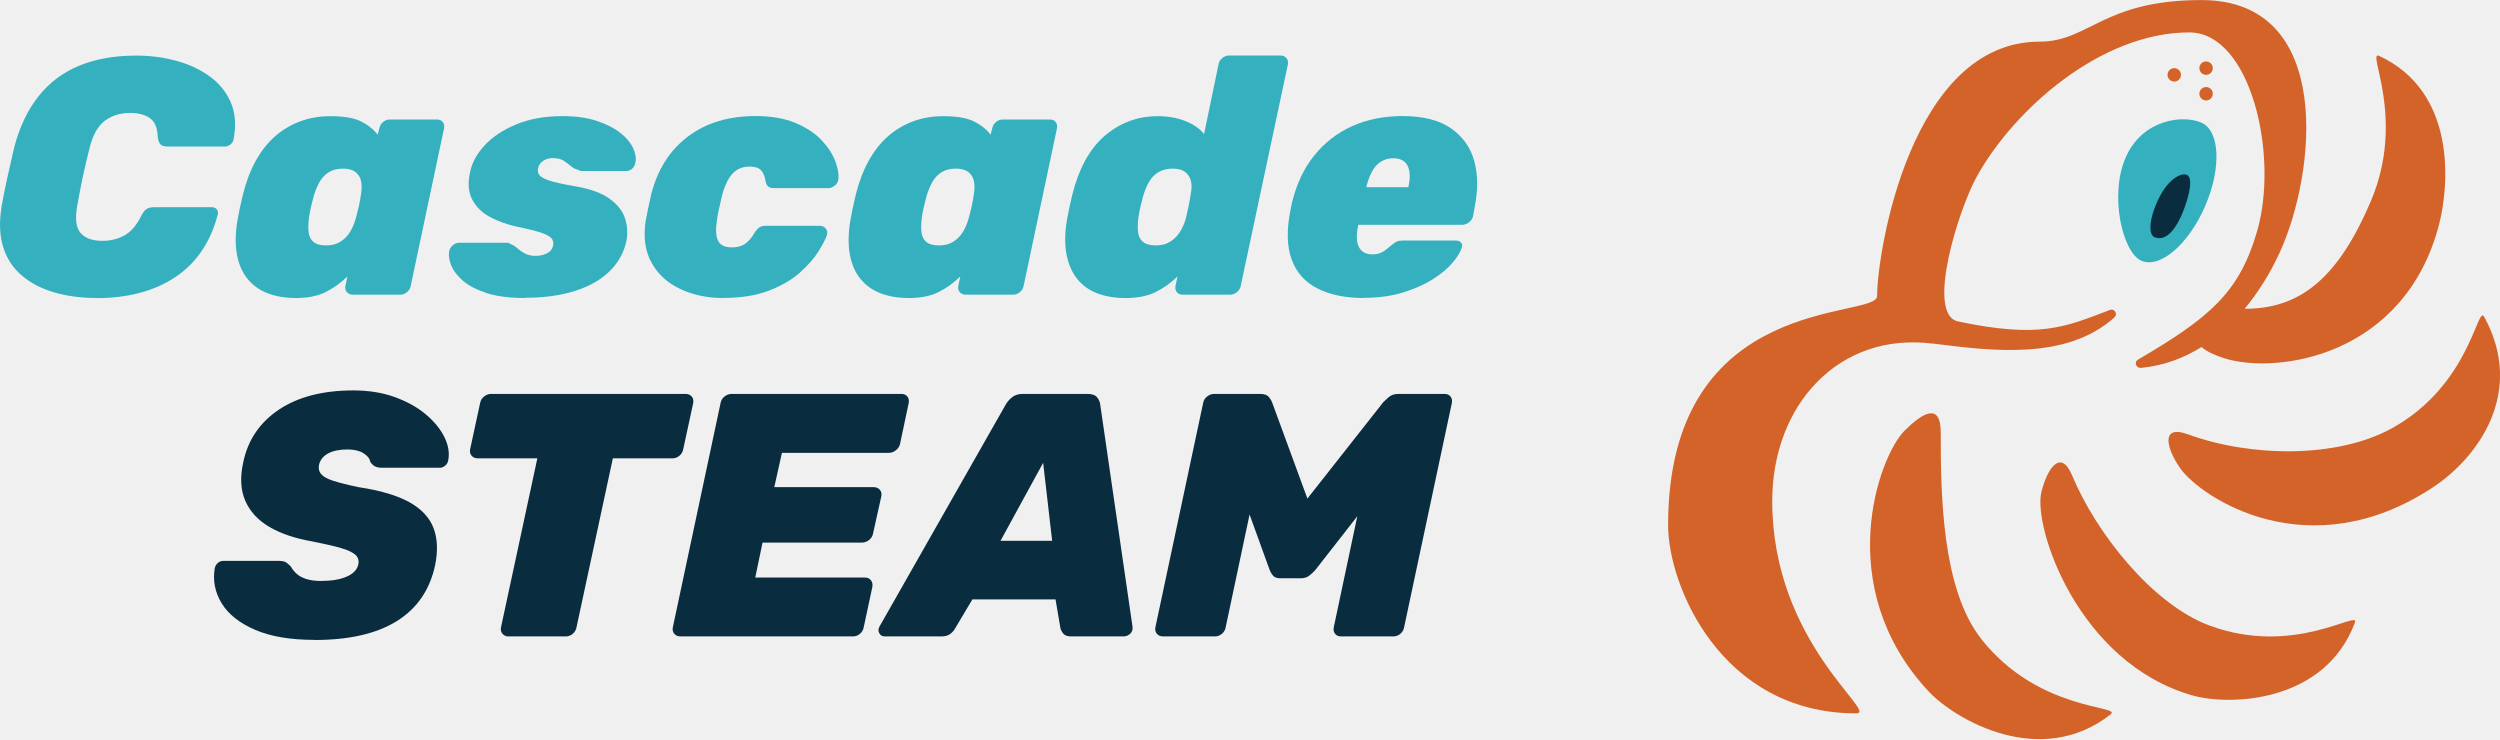
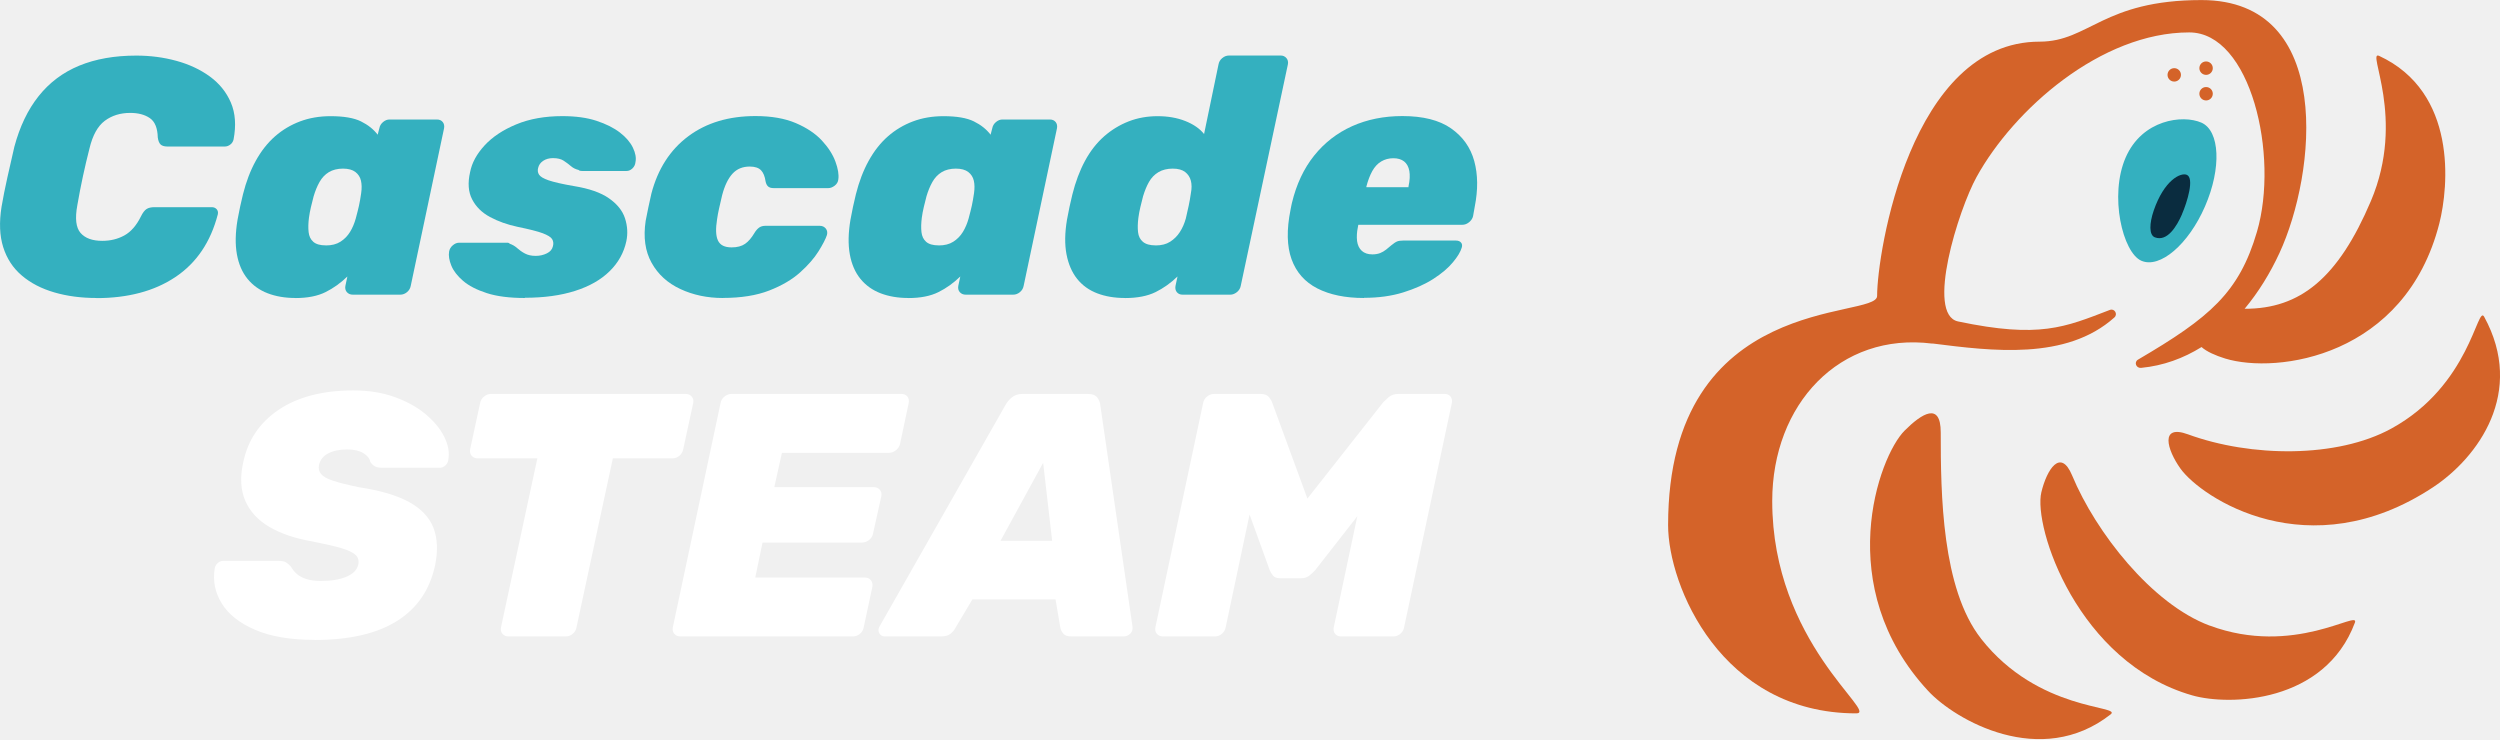
<svg xmlns="http://www.w3.org/2000/svg" id="Layer_1" data-name="Layer 1" viewBox="0 0 435.75 128.83" version="1.1">
  <defs id="defs4">
    <style id="style2">
      .cls-1 {
        fill: #34b0bf;
      }

      .cls-2 {
        fill: #0a2c3f;
      }

      .cls-3 {
        fill: #d46329;
      }
    </style>
  </defs>
  <g id="g26">
    <g id="g14">
      <path class="cls-3" d="M336.83,59.87c10.36,1.31,23.31,2.98,31.71-4.54.64-.58.02-1.62-.79-1.31-7.87,3.02-12.22,5-26.45,2.01-5.69-1.19.07-19.48,3.22-25.19,6.49-11.77,21.68-25.19,37.07-25.19,10.72,0,15.69,21.46,11.8,34.74-3.11,10.62-8.22,14.96-20.73,22.29-.75.44-.34,1.52.53,1.44,3.87-.37,7.39-1.67,10.54-3.63.86.78,2.42,1.48,4.11,2,9.07,2.78,31.4-.32,37.33-23.53,1.66-6.5,3.12-22.92-10.49-29.22-2.28-1.06,4.71,10.83-1.43,25.29-5.69,13.4-12.29,18.82-22.01,18.79,2.41-2.89,4.45-6.21,6.07-9.72,6.38-13.77,9.68-44.09-13.59-44.09-17.17,0-19.6,7.25-28.22,7.25-22.5,0-28.32,36.84-28.32,44.33,0,4.18-36.43-.83-36.43,39.95,0,10.54,9.25,32.8,32.8,32.8,3.95,0-14.65-12.32-14.65-37,0-16.9,11.75-29.49,27.9-27.45Z" id="path6" />
      <path class="cls-3" d="M345.3,111.32c-6.86-8.73-7.03-25.26-7.03-35.95,0-5.4-3.32-3.29-6.3-.31-4.54,4.54-12.71,27.26,4.12,45.38,4.71,5.07,19.62,13.63,31.8,4.07,2.04-1.6-12.57-.42-22.59-13.18Z" id="path8" />
      <path class="cls-3" d="M385.13,109.04c-10.08-3.76-19.85-16.28-23.96-26.17-2.01-4.83-4.41-1.04-5.36,2.92-1.46,6.05,6.34,29.72,26.32,35.42,6.45,1.84,23.09,1.36,28.33-12.69.88-2.36-10.61,6-25.33.51Z" id="path10" />
      <path class="cls-3" d="M432.99,55.21c-1.21-2.21-2.4,11.94-16.18,19.49-9.43,5.17-24.45,5.03-35.46,1-4.91-1.8-3.67,2.65-1.3,5.97,3.62,5.06,22.35,17.57,44.01,3.27,7.89-5.21,16.13-16.58,8.93-29.73Z" id="path12" />
    </g>
    <path class="cls-1" d="M384.34,35.96c2.89-6.65,2.6-13.18-.65-14.59-3.24-1.41-10.3-.56-13.19,6.09-2.89,6.65-.51,16.58,2.74,17.99,3.24,1.41,8.21-2.84,11.1-9.49Z" id="path16" />
    <path class="cls-2" d="M380.32,37.33c.92-2.13,2.21-6.34.81-6.87-1.06-.4-3.91.92-5.74,6.25-.75,2.19-.85,4.26.21,4.66,2.15.81,3.81-1.92,4.73-4.04Z" id="path18" />
    <circle class="cls-3" cx="378.97" cy="13.05" r="1.17" id="circle20" />
    <circle class="cls-3" cx="384.52" cy="16.34" r="1.17" id="circle22" />
    <circle class="cls-3" cx="384.52" cy="11.88" r="1.17" id="circle24" />
  </g>
  <g id="g42">
    <path class="cls-1" d="M16.82,51.94c-2.66,0-5.11-.32-7.34-.97-2.23-.65-4.12-1.62-5.66-2.93-1.55-1.31-2.63-2.96-3.26-4.96-.63-2-.72-4.34-.29-7.04.27-1.6.62-3.33,1.03-5.17.41-1.84.81-3.6,1.2-5.28.94-3.52,2.35-6.47,4.23-8.83,1.88-2.37,4.24-4.14,7.07-5.31,2.84-1.17,6.15-1.76,9.95-1.76,2.43,0,4.75.3,6.98.91,2.23.61,4.18,1.52,5.84,2.73,1.66,1.21,2.89,2.73,3.67,4.55.78,1.82.94,3.96.47,6.43-.08.35-.26.65-.56.88-.29.23-.62.35-.97.35h-9.98c-.55,0-.95-.12-1.2-.35-.25-.23-.42-.65-.5-1.23-.04-1.64-.5-2.77-1.38-3.37-.88-.61-2.02-.91-3.43-.91-1.72,0-3.2.46-4.43,1.38-1.23.92-2.12,2.53-2.67,4.84-.82,3.21-1.53,6.5-2.11,9.86-.43,2.31-.24,3.92.56,4.84.8.92,2.06,1.38,3.79,1.38,1.41,0,2.69-.31,3.84-.94,1.15-.63,2.12-1.74,2.91-3.35.31-.63.64-1.05.97-1.26.33-.21.79-.32,1.38-.32h9.98c.35,0,.64.12.85.35.21.23.28.53.21.88-.63,2.43-1.56,4.55-2.79,6.37s-2.77,3.35-4.61,4.58c-1.84,1.23-3.91,2.15-6.22,2.76-2.31.61-4.81.91-7.51.91Z" id="path28" />
    <path class="cls-1" d="M51.5,51.94c-1.8,0-3.41-.27-4.84-.82-1.43-.55-2.6-1.39-3.52-2.52-.92-1.13-1.54-2.56-1.85-4.28-.31-1.72-.27-3.74.12-6.05.16-.86.3-1.6.44-2.23.14-.63.3-1.35.5-2.17.55-2.19,1.29-4.14,2.23-5.84.94-1.7,2.05-3.12,3.35-4.26,1.29-1.13,2.75-2,4.37-2.61,1.62-.61,3.39-.91,5.31-.91,2.31,0,4.08.3,5.31.91,1.23.61,2.2,1.38,2.91,2.32l.29-1.12c.08-.43.29-.79.65-1.09s.72-.44,1.12-.44h8.28c.43,0,.76.15,1,.44.23.29.31.66.23,1.09l-5.81,27.47c-.08.43-.29.79-.65,1.09-.35.29-.74.44-1.17.44h-8.28c-.43,0-.77-.15-1.03-.44-.25-.29-.34-.65-.26-1.09l.35-1.64c-1.17,1.14-2.45,2.05-3.82,2.73-1.37.68-3.11,1.03-5.22,1.03ZM56.79,42.78c1.02,0,1.87-.21,2.55-.65.68-.43,1.24-1,1.67-1.7.43-.7.76-1.49,1-2.35.23-.86.42-1.6.56-2.23.14-.63.26-1.35.38-2.17.12-.82.11-1.55-.03-2.17-.14-.63-.46-1.13-.97-1.53-.51-.39-1.23-.59-2.17-.59s-1.8.21-2.47.62c-.67.41-1.2.98-1.61,1.7-.41.72-.75,1.56-1.03,2.49-.16.59-.31,1.21-.47,1.88-.16.67-.27,1.29-.35,1.88-.12.94-.14,1.77-.06,2.49.08.72.35,1.29.82,1.7.47.41,1.19.62,2.17.62Z" id="path30" />
    <path class="cls-1" d="M91.48,51.94c-2.66,0-4.87-.28-6.63-.85-1.76-.57-3.14-1.28-4.14-2.14-1-.86-1.68-1.75-2.05-2.67-.37-.92-.5-1.73-.38-2.44.08-.43.29-.79.65-1.09s.7-.44,1.06-.44h8.45c.08,0,.15,0,.21.03.06.02.13.07.21.15.47.16.9.41,1.29.76.39.35.84.67,1.35.94.51.27,1.13.41,1.88.41.7,0,1.35-.15,1.94-.44.59-.29.94-.71,1.06-1.26.12-.47.07-.88-.15-1.23-.22-.35-.77-.69-1.67-1.03-.9-.33-2.33-.69-4.29-1.09-1.84-.39-3.46-.97-4.87-1.73-1.41-.76-2.45-1.79-3.11-3.08-.67-1.29-.78-2.88-.35-4.75.31-1.6,1.15-3.15,2.52-4.64,1.37-1.49,3.21-2.71,5.52-3.67,2.31-.96,4.99-1.44,8.04-1.44,2.31,0,4.29.27,5.96.82,1.66.55,3.02,1.23,4.08,2.05,1.06.82,1.81,1.7,2.26,2.64.45.94.6,1.78.44,2.52-.04.43-.22.79-.53,1.09-.31.29-.65.44-1,.44h-7.75c-.12,0-.23,0-.35-.03-.12-.02-.22-.07-.29-.15-.51-.12-.96-.34-1.35-.68-.39-.33-.81-.65-1.26-.94-.45-.29-1.07-.44-1.85-.44-.67,0-1.23.16-1.7.47-.47.31-.76.72-.88,1.23-.12.43-.07.82.15,1.17.21.35.77.69,1.67,1,.9.31,2.37.65,4.4,1,2.66.43,4.71,1.14,6.13,2.14,1.43,1,2.36,2.16,2.79,3.49.43,1.33.51,2.66.23,3.99-.43,2-1.4,3.74-2.91,5.22-1.51,1.49-3.51,2.63-6.02,3.43-2.5.8-5.42,1.2-8.75,1.2Z" id="path32" />
    <path class="cls-1" d="M125.99,51.94c-2.7,0-5.17-.52-7.4-1.56-2.23-1.04-3.9-2.56-5.02-4.58-1.12-2.01-1.46-4.45-1.03-7.31.12-.63.27-1.41.47-2.35.2-.94.37-1.74.53-2.41,1.13-4.3,3.28-7.63,6.43-9.98,3.15-2.35,7.05-3.52,11.71-3.52,2.78,0,5.13.41,7.04,1.23,1.92.82,3.43,1.84,4.55,3.05,1.12,1.21,1.9,2.44,2.35,3.67.45,1.23.62,2.26.5,3.08-.04.43-.24.79-.62,1.09-.37.29-.75.44-1.14.44h-9.51c-.43,0-.75-.1-.97-.29-.22-.2-.36-.49-.44-.88-.12-.86-.38-1.51-.79-1.94-.41-.43-1.07-.65-1.97-.65-1.25,0-2.26.42-3.02,1.26-.76.84-1.36,2.08-1.79,3.73-.2.82-.37,1.59-.53,2.29-.16.7-.27,1.33-.35,1.88-.27,1.68-.23,2.93.15,3.73.37.8,1.16,1.2,2.38,1.2.98,0,1.76-.21,2.35-.62s1.13-1.05,1.64-1.91c.23-.39.5-.69.79-.91.29-.21.65-.32,1.09-.32h9.51c.43,0,.77.16,1.03.47.25.31.32.68.21,1.12-.23.7-.72,1.65-1.47,2.85-.74,1.19-1.81,2.42-3.2,3.67-1.39,1.25-3.19,2.31-5.4,3.17-2.21.86-4.9,1.29-8.07,1.29Z" id="path34" />
    <path class="cls-1" d="M158.33,51.94c-1.8,0-3.41-.27-4.84-.82-1.43-.55-2.6-1.39-3.52-2.52-.92-1.13-1.54-2.56-1.85-4.28-.31-1.72-.27-3.74.12-6.05.16-.86.3-1.6.44-2.23.14-.63.3-1.35.5-2.17.55-2.19,1.29-4.14,2.23-5.84.94-1.7,2.05-3.12,3.35-4.26,1.29-1.13,2.75-2,4.37-2.61,1.62-.61,3.39-.91,5.31-.91,2.31,0,4.08.3,5.31.91,1.23.61,2.2,1.38,2.91,2.32l.29-1.12c.08-.43.29-.79.65-1.09s.72-.44,1.12-.44h8.28c.43,0,.76.15,1,.44.23.29.31.66.23,1.09l-5.81,27.47c-.08.43-.29.79-.65,1.09-.35.29-.74.44-1.17.44h-8.28c-.43,0-.77-.15-1.03-.44-.25-.29-.34-.65-.26-1.09l.35-1.64c-1.17,1.14-2.45,2.05-3.82,2.73-1.37.68-3.11,1.03-5.22,1.03ZM163.61,42.78c1.02,0,1.87-.21,2.55-.65.68-.43,1.24-1,1.67-1.7.43-.7.76-1.49,1-2.35.23-.86.42-1.6.56-2.23.14-.63.26-1.35.38-2.17.12-.82.11-1.55-.03-2.17-.14-.63-.46-1.13-.97-1.53-.51-.39-1.23-.59-2.17-.59s-1.8.21-2.47.62c-.67.41-1.2.98-1.61,1.7-.41.72-.75,1.56-1.03,2.49-.16.59-.31,1.21-.47,1.88-.16.67-.27,1.29-.35,1.88-.12.94-.14,1.77-.06,2.49.08.72.35,1.29.82,1.7.47.41,1.19.62,2.17.62Z" id="path36" />
    <path class="cls-1" d="M196.07,51.94c-1.8,0-3.41-.27-4.84-.82-1.43-.55-2.59-1.39-3.49-2.52-.9-1.13-1.52-2.56-1.85-4.28-.33-1.72-.3-3.74.09-6.05.16-.86.3-1.6.44-2.23.14-.63.3-1.35.5-2.17.55-2.19,1.28-4.14,2.2-5.84.92-1.7,2.03-3.12,3.32-4.26,1.29-1.13,2.72-2,4.28-2.61,1.56-.61,3.25-.91,5.05-.91s3.41.28,4.84.85c1.43.57,2.51,1.32,3.26,2.26l2.52-12.15c.08-.43.29-.79.65-1.09.35-.29.74-.44,1.17-.44h9.04c.39,0,.71.15.97.44.25.29.34.66.26,1.09l-8.22,38.62c-.08.43-.3.79-.67,1.09-.37.29-.75.44-1.14.44h-8.33c-.43,0-.76-.15-1-.44-.23-.29-.31-.65-.23-1.09l.35-1.64c-1.17,1.14-2.46,2.05-3.84,2.73-1.39.68-3.16,1.03-5.31,1.03ZM201.41,42.78c1.02,0,1.87-.21,2.55-.65.68-.43,1.25-1,1.7-1.7.45-.7.79-1.49,1.03-2.35.2-.86.36-1.6.5-2.23.14-.63.26-1.35.38-2.17.16-.82.16-1.55,0-2.17-.16-.63-.49-1.13-1-1.53-.51-.39-1.23-.59-2.17-.59s-1.81.21-2.49.62c-.68.41-1.23.98-1.64,1.7-.41.72-.75,1.56-1.03,2.49-.16.59-.31,1.21-.47,1.88-.16.67-.27,1.29-.35,1.88-.12.94-.14,1.77-.06,2.49.08.72.36,1.29.85,1.7.49.41,1.22.62,2.2.62Z" id="path38" />
    <path class="cls-1" d="M237.74,51.94c-3.25,0-5.96-.56-8.13-1.67s-3.67-2.81-4.49-5.08c-.82-2.27-.88-5.15-.18-8.63.04-.16.08-.36.12-.62.04-.25.08-.44.12-.56.78-3.25,2.07-6,3.87-8.25,1.8-2.25,4.01-3.96,6.63-5.14,2.62-1.17,5.54-1.76,8.75-1.76,3.6,0,6.43.71,8.48,2.14,2.05,1.43,3.4,3.33,4.05,5.69.65,2.37.67,5.02.09,7.95l-.29,1.64c-.08.39-.3.74-.67,1.06-.37.31-.77.47-1.2.47h-18.14c-.04.16-.06.27-.06.35-.2.94-.24,1.77-.15,2.49.1.72.37,1.29.82,1.7.45.41,1.07.62,1.85.62.51,0,.96-.08,1.35-.23.39-.16.74-.36,1.06-.62.31-.25.61-.5.88-.73.43-.35.77-.58,1.03-.68.25-.1.6-.15,1.03-.15h9.22c.39,0,.68.12.88.35.2.23.23.53.12.88-.2.7-.7,1.56-1.53,2.55-.82,1-1.97,1.97-3.43,2.91-1.47.94-3.22,1.72-5.25,2.35-2.03.63-4.3.94-6.81.94ZM238.16,32.63h7.34v-.12c.23-1.06.28-1.96.15-2.7-.14-.74-.44-1.3-.91-1.67-.47-.37-1.1-.56-1.88-.56s-1.49.19-2.11.56c-.63.37-1.14.93-1.56,1.67-.41.74-.75,1.64-1.03,2.7v.12Z" id="path40" />
  </g>
-   <g id="g54">
-     <path class="cls-2" d="M54.83,111.53c-4.19,0-7.64-.58-10.36-1.75-2.72-1.17-4.66-2.71-5.83-4.62-1.17-1.91-1.57-3.96-1.21-6.13.08-.36.26-.66.54-.91.28-.24.6-.36.97-.36h9.6c.6,0,1.05.09,1.33.27.28.18.56.43.85.75.24.44.57.86,1,1.24.42.38.99.69,1.69.91.7.22,1.54.33,2.51.33,1.85,0,3.35-.25,4.5-.75,1.15-.5,1.82-1.2,2.02-2.08.16-.68,0-1.25-.45-1.69-.46-.44-1.31-.85-2.54-1.21-1.23-.36-2.89-.74-4.98-1.15-3.02-.52-5.53-1.37-7.52-2.54-1.99-1.17-3.39-2.69-4.2-4.56-.81-1.87-.93-4.1-.36-6.67.8-3.9,2.88-6.97,6.22-9.21,3.34-2.23,7.67-3.35,12.98-3.35,2.66,0,5.05.38,7.19,1.15,2.13.77,3.93,1.76,5.4,2.99,1.47,1.23,2.56,2.55,3.26,3.96.7,1.41.94,2.76.69,4.05-.04.36-.21.67-.51.94-.3.26-.61.39-.94.39h-10.08c-.52,0-.94-.08-1.24-.24-.3-.16-.57-.42-.82-.78-.08-.56-.47-1.07-1.18-1.51-.7-.44-1.64-.66-2.81-.66-1.37,0-2.49.23-3.35.69-.87.46-1.4,1.14-1.6,2.02-.12.6,0,1.13.36,1.57.36.44,1.07.84,2.11,1.18,1.05.34,2.54.72,4.47,1.12,3.74.56,6.67,1.43,8.79,2.6,2.11,1.17,3.52,2.67,4.23,4.5.7,1.83.79,4.02.27,6.55-.93,4.27-3.15,7.5-6.67,9.69-3.52,2.19-8.3,3.29-14.34,3.29Z" id="path44" />
-     <path class="cls-2" d="M88.59,110.93c-.4,0-.73-.15-1-.45-.26-.3-.35-.67-.27-1.12l6.34-29.47h-10.39c-.44,0-.8-.15-1.06-.45-.26-.3-.35-.67-.27-1.12l1.75-8.09c.08-.44.31-.82.69-1.12.38-.3.77-.45,1.18-.45h33.94c.44,0,.79.15,1.06.45.26.3.35.67.27,1.12l-1.75,8.09c-.08.44-.3.82-.66,1.12-.36.3-.77.45-1.21.45h-10.39l-6.34,29.47c-.08.44-.3.82-.66,1.12-.36.3-.77.45-1.21.45h-10.02Z" id="path46" />
-     <path class="cls-2" d="M118.6,110.93c-.44,0-.8-.15-1.06-.45-.26-.3-.35-.67-.27-1.12l8.33-39.13c.08-.44.31-.82.69-1.12.38-.3.79-.45,1.24-.45h29.59c.44,0,.78.15,1.03.45.24.3.32.67.24,1.12l-1.51,7.13c-.08.4-.31.77-.69,1.09-.38.32-.8.48-1.24.48h-18.66l-1.33,5.98h17.33c.44,0,.79.15,1.06.45.26.3.35.67.27,1.12l-1.45,6.52c-.08.44-.31.82-.69,1.12-.38.3-.8.45-1.24.45h-17.33l-1.27,6.1h19.14c.44,0,.79.16,1.03.48.24.32.32.7.24,1.15l-1.51,7.06c-.08.44-.3.82-.66,1.12-.36.3-.77.45-1.21.45h-30.07Z" id="path48" />
-     <path class="cls-2" d="M154.22,110.93c-.44,0-.76-.19-.97-.57-.2-.38-.18-.77.06-1.18l21.98-38.65c.24-.44.6-.87,1.09-1.27.48-.4,1.11-.6,1.87-.6h11.35c.76,0,1.31.2,1.63.6.32.4.5.83.54,1.27l5.62,38.65c.08.52-.05.95-.39,1.27-.34.32-.73.48-1.18.48h-9.06c-.68,0-1.16-.16-1.42-.48-.26-.32-.43-.64-.51-.97l-.85-5.01h-14.49l-3.02,5.07c-.16.32-.43.63-.82.94-.38.3-.92.45-1.6.45h-9.84ZM174.39,94.26h9l-1.57-13.59-7.43,13.59Z" id="path50" />
-     <path class="cls-2" d="M202.71,110.93c-.44,0-.8-.15-1.06-.45-.26-.3-.35-.67-.27-1.12l8.33-39.13c.08-.44.31-.82.69-1.12.38-.3.79-.45,1.24-.45h8.03c.72,0,1.24.2,1.54.6.3.4.47.69.51.85l6.16,16.79,13.22-16.79c.16-.16.46-.44.91-.85.44-.4,1.03-.6,1.75-.6h8.03c.44,0,.79.15,1.03.45.24.3.32.67.24,1.12l-8.33,39.13c-.08.44-.3.82-.66,1.12-.36.3-.77.45-1.21.45h-9.12c-.44,0-.78-.15-1.03-.45-.24-.3-.32-.67-.24-1.12l4.11-19.38-7.31,9.36c-.28.32-.62.64-1.03.97-.4.32-.89.48-1.45.48h-3.68c-.56,0-.98-.16-1.24-.48-.26-.32-.45-.64-.57-.97l-3.5-9.66-4.17,19.68c-.08.44-.3.82-.66,1.12-.36.3-.77.45-1.21.45h-9.06Z" id="path52" />
+   <g id="g54" style="fill:#ffffff;fill-opacity:1">
+     <path class="cls-2" d="M54.83,111.53c-4.19,0-7.64-.58-10.36-1.75-2.72-1.17-4.66-2.71-5.83-4.62-1.17-1.91-1.57-3.96-1.21-6.13.08-.36.26-.66.54-.91.28-.24.6-.36.97-.36h9.6c.6,0,1.05.09,1.33.27.28.18.56.43.85.75.24.44.57.86,1,1.24.42.38.99.69,1.69.91.7.22,1.54.33,2.51.33,1.85,0,3.35-.25,4.5-.75,1.15-.5,1.82-1.2,2.02-2.08.16-.68,0-1.25-.45-1.69-.46-.44-1.31-.85-2.54-1.21-1.23-.36-2.89-.74-4.98-1.15-3.02-.52-5.53-1.37-7.52-2.54-1.99-1.17-3.39-2.69-4.2-4.56-.81-1.87-.93-4.1-.36-6.67.8-3.9,2.88-6.97,6.22-9.21,3.34-2.23,7.67-3.35,12.98-3.35,2.66,0,5.05.38,7.19,1.15,2.13.77,3.93,1.76,5.4,2.99,1.47,1.23,2.56,2.55,3.26,3.96.7,1.41.94,2.76.69,4.05-.04.36-.21.67-.51.94-.3.26-.61.39-.94.39h-10.08c-.52,0-.94-.08-1.24-.24-.3-.16-.57-.42-.82-.78-.08-.56-.47-1.07-1.18-1.51-.7-.44-1.64-.66-2.81-.66-1.37,0-2.49.23-3.35.69-.87.46-1.4,1.14-1.6,2.02-.12.6,0,1.13.36,1.57.36.44,1.07.84,2.11,1.18,1.05.34,2.54.72,4.47,1.12,3.74.56,6.67,1.43,8.79,2.6,2.11,1.17,3.52,2.67,4.23,4.5.7,1.83.79,4.02.27,6.55-.93,4.27-3.15,7.5-6.67,9.69-3.52,2.19-8.3,3.29-14.34,3.29Z" id="path44" style="fill:#ffffff;fill-opacity:1" />
+     <path class="cls-2" d="M88.59,110.93c-.4,0-.73-.15-1-.45-.26-.3-.35-.67-.27-1.12l6.34-29.47h-10.39c-.44,0-.8-.15-1.06-.45-.26-.3-.35-.67-.27-1.12l1.75-8.09c.08-.44.31-.82.69-1.12.38-.3.77-.45,1.18-.45h33.94c.44,0,.79.15,1.06.45.26.3.35.67.27,1.12l-1.75,8.09c-.08.44-.3.82-.66,1.12-.36.3-.77.45-1.21.45h-10.39l-6.34,29.47c-.08.44-.3.82-.66,1.12-.36.3-.77.45-1.21.45h-10.02Z" id="path46" style="fill:#ffffff;fill-opacity:1" />
+     <path class="cls-2" d="M118.6,110.93c-.44,0-.8-.15-1.06-.45-.26-.3-.35-.67-.27-1.12l8.33-39.13c.08-.44.31-.82.69-1.12.38-.3.79-.45,1.24-.45h29.59c.44,0,.78.15,1.03.45.24.3.32.67.24,1.12l-1.51,7.13c-.08.4-.31.77-.69,1.09-.38.32-.8.48-1.24.48h-18.66l-1.33,5.98h17.33c.44,0,.79.15,1.06.45.26.3.35.67.27,1.12l-1.45,6.52c-.08.44-.31.82-.69,1.12-.38.3-.8.45-1.24.45h-17.33l-1.27,6.1h19.14c.44,0,.79.16,1.03.48.24.32.32.7.24,1.15l-1.51,7.06c-.08.44-.3.82-.66,1.12-.36.3-.77.45-1.21.45h-30.07Z" id="path48" style="fill:#ffffff;fill-opacity:1" />
+     <path class="cls-2" d="M154.22,110.93c-.44,0-.76-.19-.97-.57-.2-.38-.18-.77.06-1.18l21.98-38.65c.24-.44.6-.87,1.09-1.27.48-.4,1.11-.6,1.87-.6h11.35c.76,0,1.31.2,1.63.6.32.4.5.83.54,1.27l5.62,38.65c.08.52-.05.95-.39,1.27-.34.32-.73.48-1.18.48h-9.06c-.68,0-1.16-.16-1.42-.48-.26-.32-.43-.64-.51-.97l-.85-5.01h-14.49l-3.02,5.07c-.16.32-.43.63-.82.94-.38.3-.92.45-1.6.45h-9.84ZM174.39,94.26h9l-1.57-13.59-7.43,13.59Z" id="path50" style="fill:#ffffff;fill-opacity:1" />
+     <path class="cls-2" d="M202.71,110.93c-.44,0-.8-.15-1.06-.45-.26-.3-.35-.67-.27-1.12l8.33-39.13c.08-.44.31-.82.69-1.12.38-.3.79-.45,1.24-.45h8.03c.72,0,1.24.2,1.54.6.3.4.47.69.51.85l6.16,16.79,13.22-16.79c.16-.16.46-.44.91-.85.44-.4,1.03-.6,1.75-.6h8.03c.44,0,.79.15,1.03.45.24.3.32.67.24,1.12l-8.33,39.13c-.08.44-.3.82-.66,1.12-.36.3-.77.45-1.21.45h-9.12c-.44,0-.78-.15-1.03-.45-.24-.3-.32-.67-.24-1.12l4.11-19.38-7.31,9.36c-.28.32-.62.64-1.03.97-.4.32-.89.48-1.45.48h-3.68c-.56,0-.98-.16-1.24-.48-.26-.32-.45-.64-.57-.97l-3.5-9.66-4.17,19.68c-.08.44-.3.82-.66,1.12-.36.3-.77.45-1.21.45h-9.06Z" id="path52" style="fill:#ffffff;fill-opacity:1" />
  </g>
</svg>
